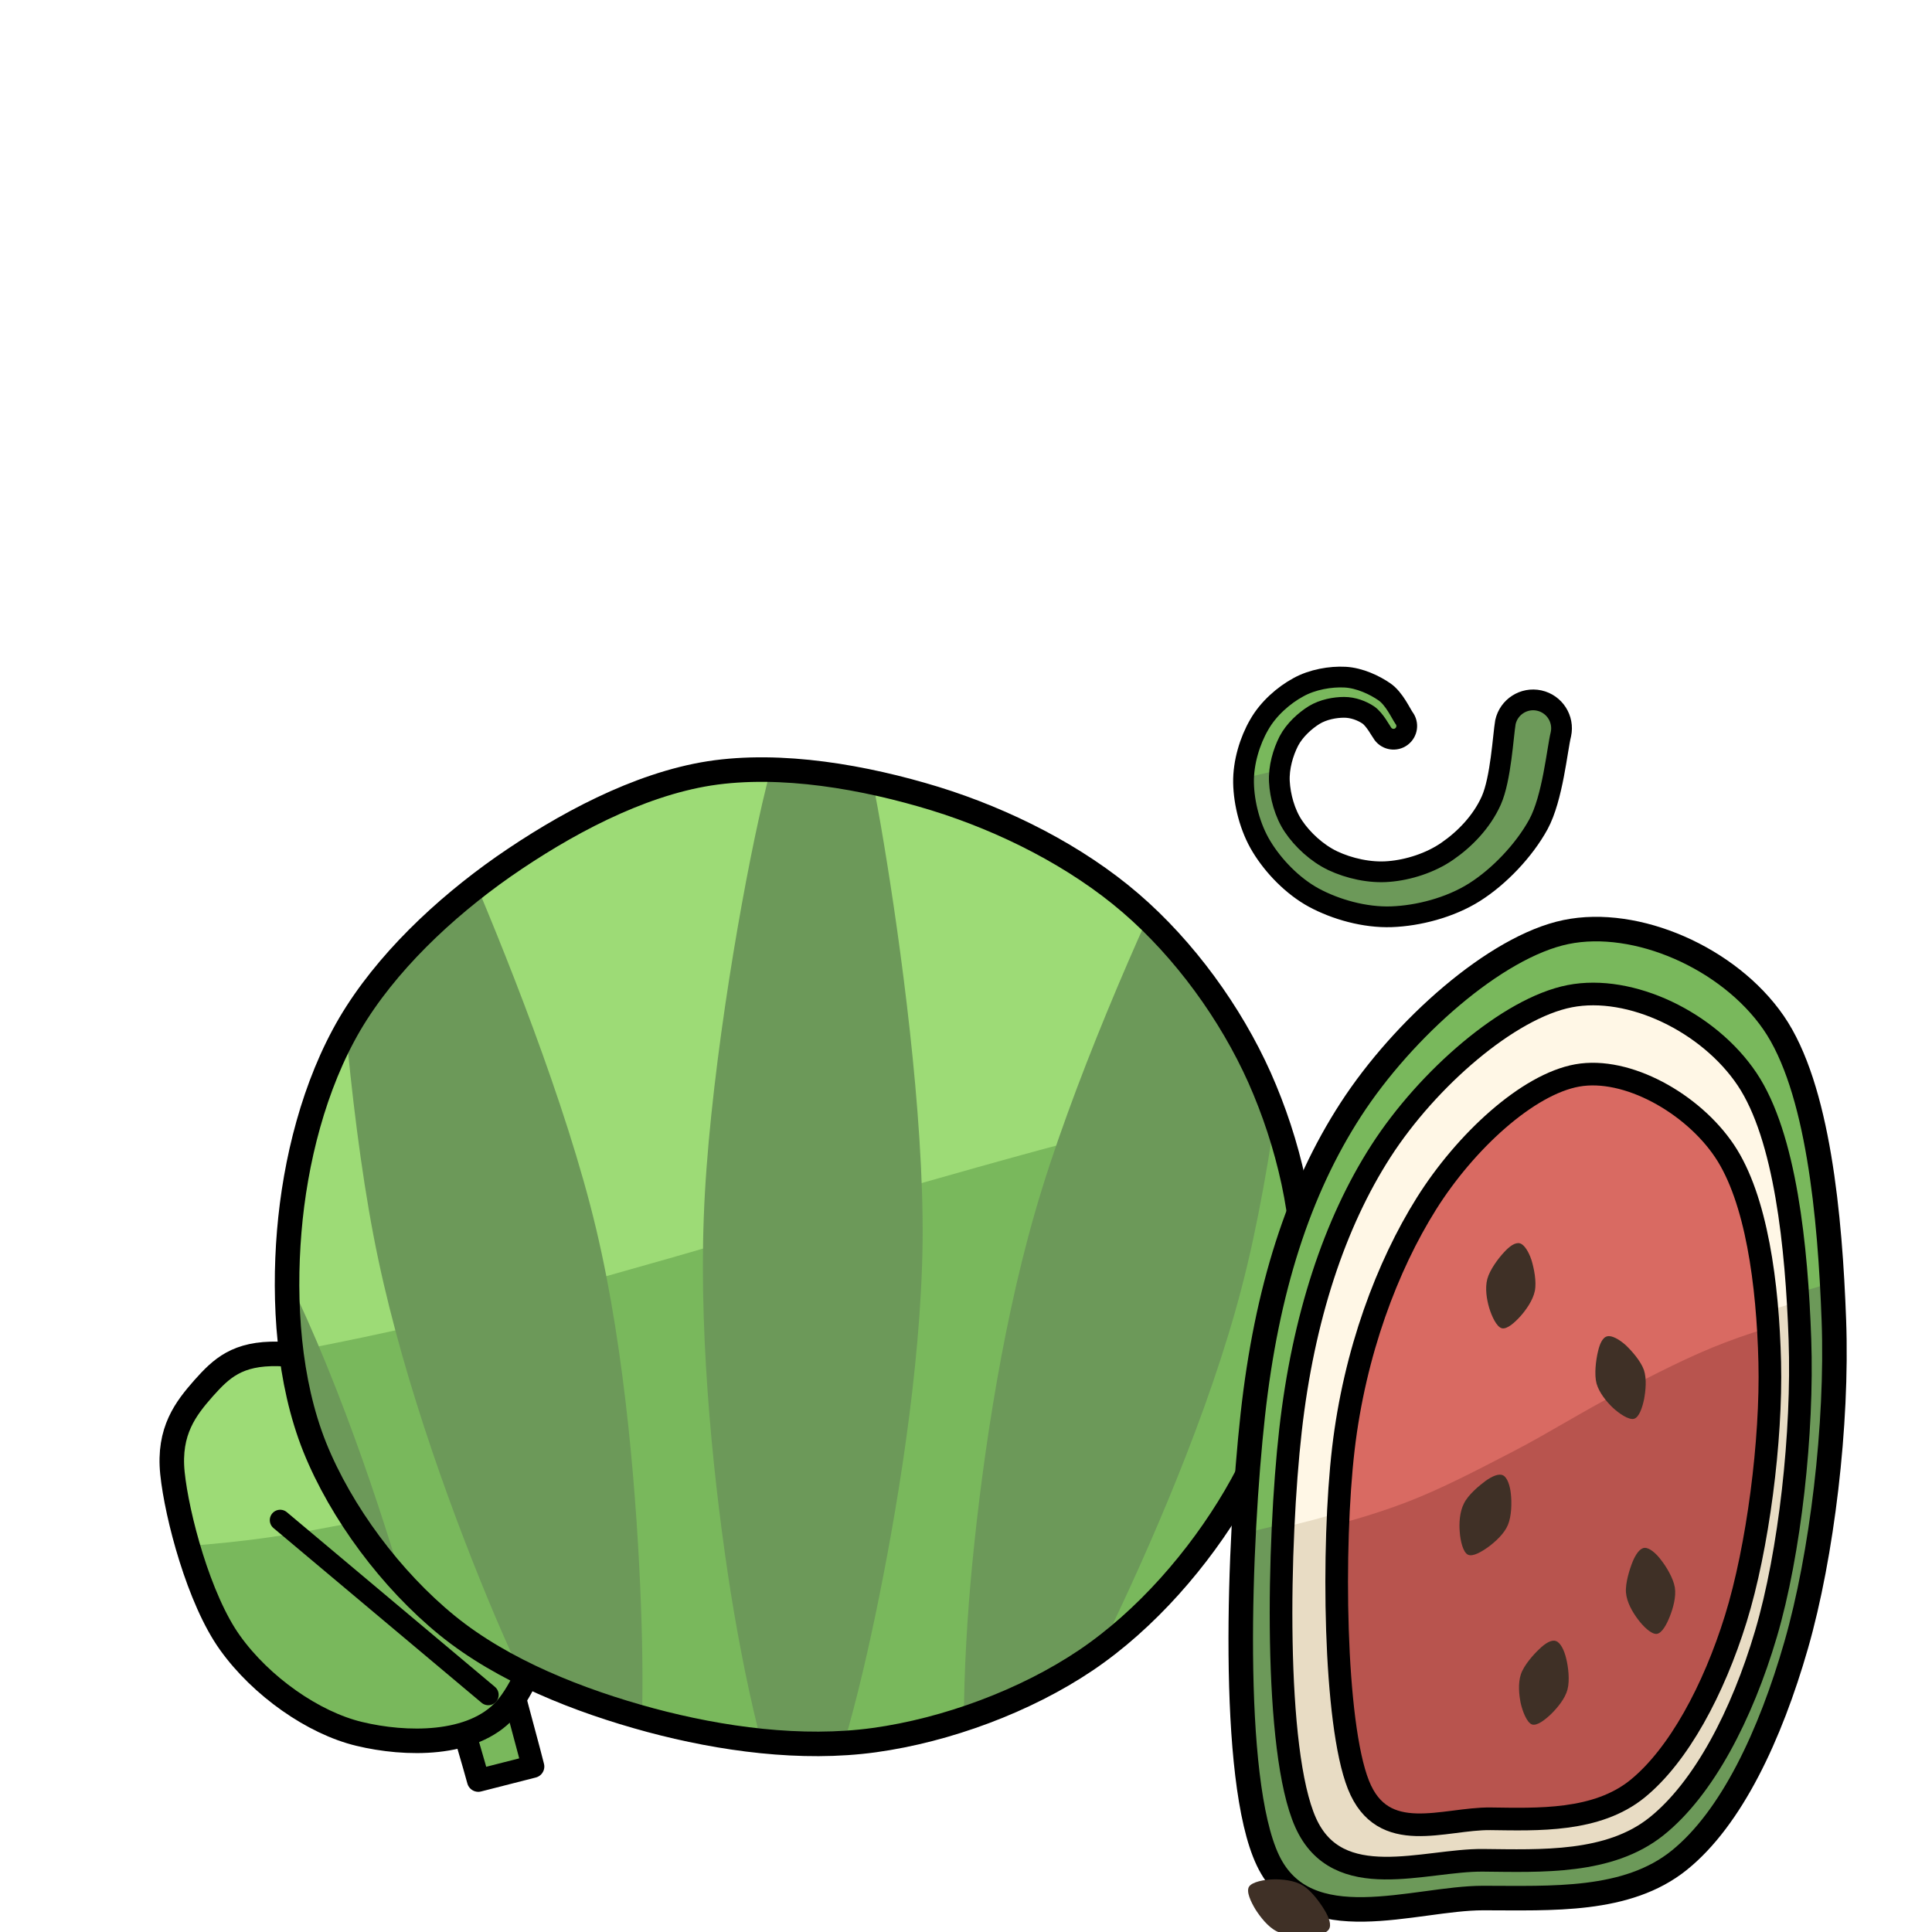
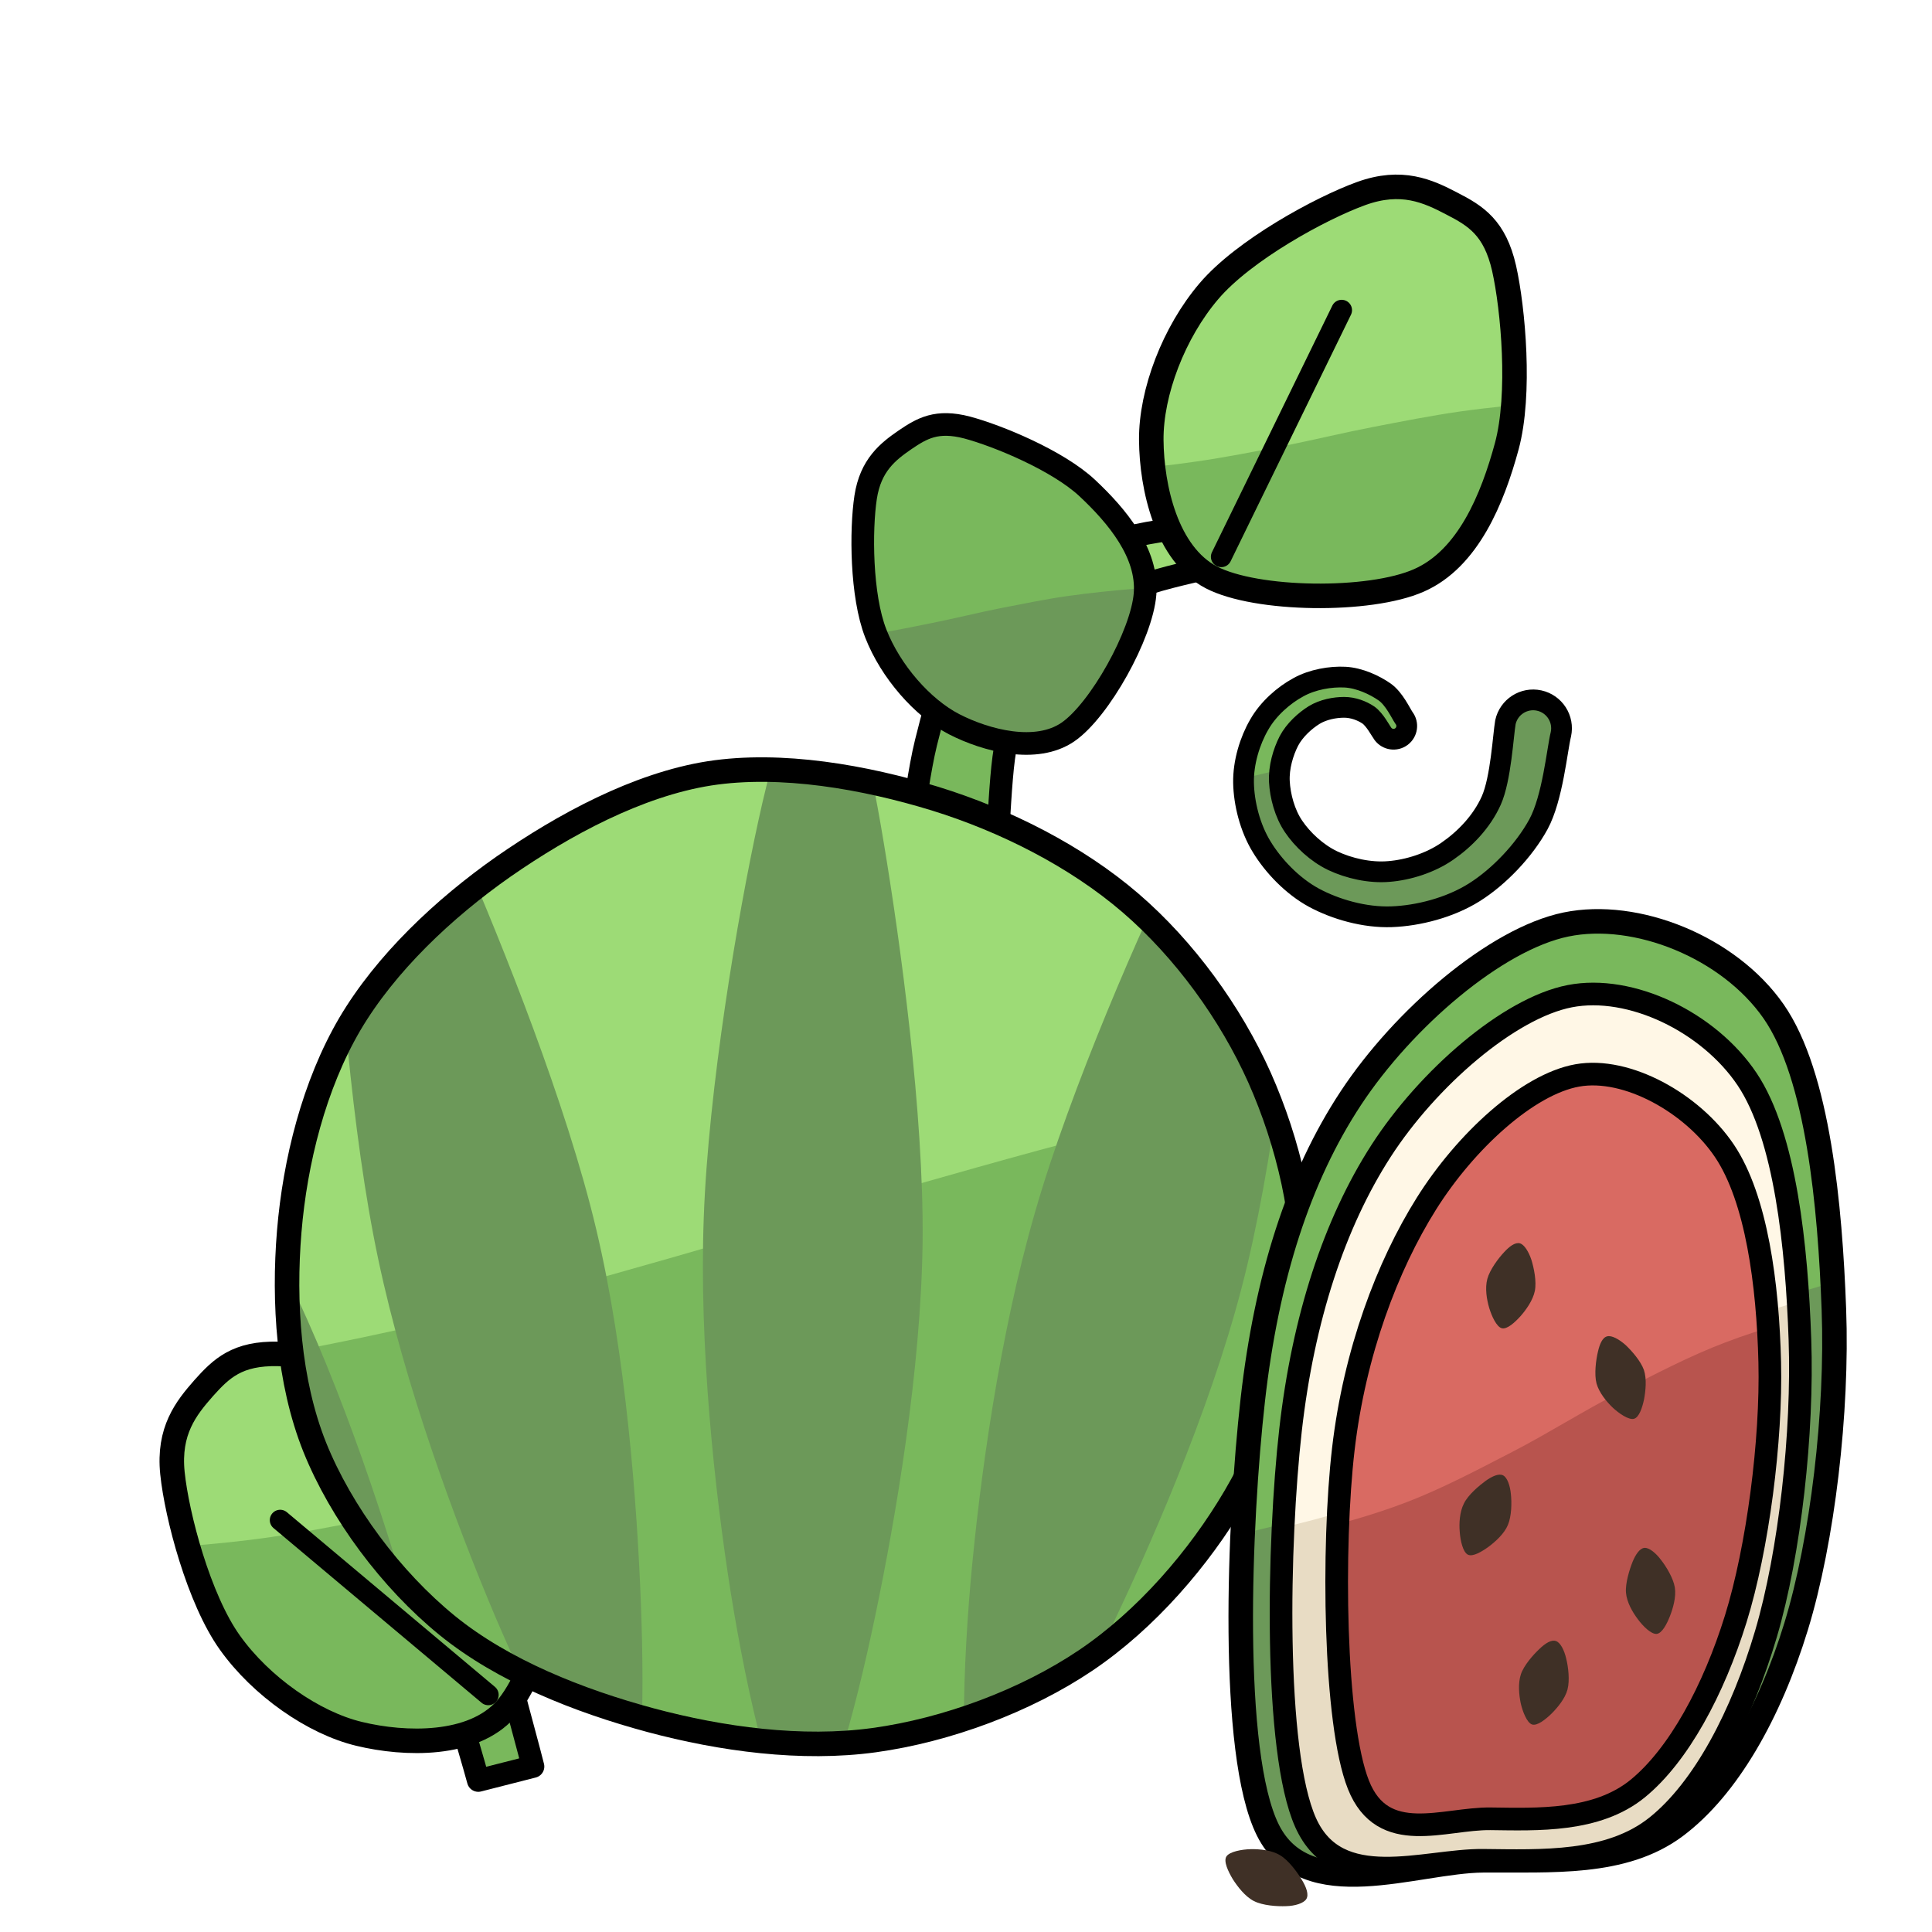
<svg xmlns="http://www.w3.org/2000/svg" width="1024" height="1024" viewBox="0 0 1024 1024">
  <defs>
    <clipPath id="k1">
      <path d="M440.6,452.4 C426.0,462.0 380.0,489.6 353.0,510.2 C326.0,530.8 299.1,551.9 278.7,575.9 C258.3,599.9 241.1,626.2 230.4,654.3 C219.8,682.4 215.3,713.2 214.7,744.6 C214.0,776.0 220.1,809.3 226.5,842.5 C233.0,875.7 249.0,926.9 253.5,943.7 L282.5,936.3 C278.4,919.7 263.6,868.4 258.0,836.7 C252.3,804.9 247.6,773.8 248.6,745.6 C249.6,717.4 254.2,691.5 264.0,667.4 C273.7,643.3 288.5,621.8 307.3,600.9 C326.1,580.1 350.9,561.2 376.9,542.3 C402.9,523.4 449.0,496.7 463.4,487.6 A21.0,21.0 0 0 0 440.6,452.4 Z" />
    </clipPath>
    <clipPath id="k2">
      <path d="M268.0,906.0 C250.4,925.7 214.8,924.9 190.4,919.0 C166.1,913.2 138.4,893.8 121.9,870.7 C105.4,847.7 93.7,803.3 91.4,780.8 C89.1,758.3 98.6,746.4 107.9,735.8 C117.3,725.3 125.7,717.1 147.5,717.6 C169.3,718.1 213.9,725.0 238.6,738.9 C263.3,752.7 290.9,772.8 295.8,800.7 C300.7,828.5 285.6,886.3 268.0,906.0 Z" />
    </clipPath>
    <clipPath id="k3">
+       <path d="M528.8,442.9 C529.4,436.0 530.3,414.3 532.0,401.7 C533.8,389.1 535.7,377.3 539.2,367.3 C542.7,357.3 546.8,349.0 552.9,341.5 C559.1,334.1 566.5,327.9 575.9,322.5 C585.3,317.1 597.1,312.8 609.5,308.9 C621.8,304.9 643.4,300.5 650.1,298.8 A11.0,11.0 0 0 0 645.9,277.2 C638.7,278.3 616.7,280.6 602.7,283.7 C588.8,286.8 574.7,290.0 562.2,295.8 C549.8,301.6 537.8,308.9 528.1,318.3 C518.4,327.7 510.5,339.8 504.3,352.3 C498.1,364.9 494.3,379.5 490.8,393.6 C487.3,407.7 484.5,429.8 483.2,437.1 Z" />
+     </clipPath>
+     <clipPath id="k4">
+       <path d="M642.0,306.0 C618.3,293.6 610.4,258.5 610.2,233.2 C610.0,207.9 622.2,176.1 640.7,154.4 C659.2,132.6 699.9,110.4 721.4,102.6 C742.9,94.8 756.9,101.3 769.5,107.9 C782.2,114.4 792.3,120.7 797.2,142.2 C802.0,163.6 806.1,209.0 798.6,236.6 C791.1,264.2 778.2,296.1 752.1,307.6 C726.0,319.2 665.7,318.4 642.0,306.0 Z" />
+     </clipPath>
+     <clipPath id="k5">
+       <path d="M566.0,388.0 C549.2,399.5 522.8,392.6 505.8,383.9 C488.9,375.2 472.0,355.8 464.2,335.8 C456.3,315.7 456.2,280.7 458.8,263.6 C461.4,246.5 470.7,239.3 479.7,233.1 C488.7,227.0 496.5,222.4 512.6,226.6 C528.7,230.9 560.6,244.0 576.3,258.7 C592.0,273.4 608.6,293.2 606.9,314.8 C605.2,336.3 582.8,376.5 566.0,388.0 Z" />
+     </clipPath>
+     <clipPath id="k6">
      <path d="M797.9,382.8 C796.7,389.7 795.5,412.9 790.4,424.3 C785.3,435.7 776.2,444.9 767.2,451.1 C758.2,457.4 746.3,461.1 736.2,461.9 C726.0,462.8 714.9,460.2 706.4,456.2 C698.0,452.2 690.3,445.0 685.6,438.0 C680.9,431.1 678.5,421.8 678.1,414.3 C677.7,406.7 680.1,398.7 683.1,392.8 C686.2,386.9 691.7,382.0 696.5,379.0 C701.4,376.0 707.6,374.9 712.4,374.9 C717.2,374.9 721.9,376.7 725.3,379.0 C728.7,381.4 731.8,387.4 733.0,389.0 A7.0,7.0 0 0 0 744.2,380.6 C742.5,378.2 739.0,370.3 733.8,366.7 C728.6,363.1 720.6,359.3 712.9,358.9 C705.3,358.5 695.6,360.1 688.1,364.3 C680.5,368.4 672.2,375.6 667.4,384.1 C662.5,392.5 658.9,404.1 659.1,414.9 C659.3,425.7 662.5,438.7 668.7,448.8 C674.9,459.0 685.0,469.6 696.4,475.8 C707.9,482.0 723.3,486.4 737.5,485.9 C751.6,485.4 768.5,481.1 781.5,472.9 C794.5,464.7 807.8,450.8 815.4,436.9 C823.0,422.9 825.3,397.2 827.3,389.2 A15.0,15.0 0 0 0 797.9,382.8 Z" />
    </clipPath>
-     <clipPath id="k4">
+     <clipPath id="k7">
      <path d="M495.6,423.3 C532.8,434.8 570.5,453.9 599.2,478.6 C627.8,503.2 652.3,537.0 667.6,571.2 C682.8,605.4 692.7,646.5 690.6,683.5 C688.4,720.5 673.9,760.5 654.7,793.3 C635.5,826.0 607.4,858.5 575.5,880.0 C543.6,901.5 501.8,917.0 463.4,922.3 C424.9,927.6 382.4,921.8 344.7,911.7 C306.9,901.5 266.6,885.6 237.0,861.5 C207.4,837.4 180.8,801.8 166.8,767.0 C152.9,732.2 150.2,690.1 153.3,652.7 C156.4,615.4 166.5,575.1 185.4,542.8 C204.4,510.6 235.2,481.5 266.9,459.3 C298.7,437.2 337.9,415.9 376.0,409.9 C414.1,404.0 458.4,411.9 495.6,423.3 Z" />
    </clipPath>
-     <clipPath id="k5">
-       <path d="M672.0,986.0 C651.7,943.3 656.7,816.3 664.0,750.0 C671.3,683.7 688.3,630.7 716.0,588.0 C743.7,545.3 792.7,501.7 830.0,494.0 C867.3,486.3 916.3,507.7 940.0,542.0 C963.7,576.3 970.0,645.0 972.0,700.0 C974.0,755.0 965.7,824.3 952.0,872.0 C938.3,919.7 917.7,963.7 890.0,986.0 C862.3,1008.3 822.3,1006.0 786.0,1006.0 C749.7,1006.0 692.3,1028.7 672.0,986.0 Z" />
+     <clipPath id="k8">
+       <path d="M672.0,970.0 C651.7,929.3 656.7,806.7 664.0,742.0 C671.3,677.3 688.3,624.0 716.0,582.0 C743.7,540.0 792.7,497.7 830.0,490.0 C867.3,482.3 916.3,502.0 940.0,536.0 C963.7,570.0 970.0,639.7 972.0,694.0 C974.0,748.3 966.0,816.3 952.0,862.0 C938.0,907.7 915.7,947.3 888.0,968.0 C860.3,988.7 822.0,985.7 786.0,986.0 C750.0,986.3 692.3,1010.7 672.0,970.0 Z" />
    </clipPath>
-     <clipPath id="k6">
+     <clipPath id="k9">
      <path d="M692.0,966.0 C675.0,928.0 677.3,817.3 684.0,758.0 C690.7,698.7 707.3,648.3 732.0,610.0 C756.7,571.7 799.7,534.3 832.0,528.0 C864.3,521.7 905.7,541.7 926.0,572.0 C946.3,602.3 952.3,661.0 954.0,710.0 C955.7,759.0 948.7,823.0 936.0,866.0 C923.3,909.0 903.0,948.0 878.0,968.0 C853.0,988.0 817.0,986.3 786.0,986.0 C755.0,985.7 709.0,1004.0 692.0,966.0 Z" />
    </clipPath>
-     <clipPath id="k7">
+     <clipPath id="k10">
      <path d="M720.0,946.0 C707.0,913.3 706.0,819.3 712.0,768.0 C718.0,716.7 735.3,671.0 756.0,638.0 C776.7,605.0 809.7,574.7 836.0,570.0 C862.3,565.3 897.0,584.7 914.0,610.0 C931.0,635.3 937.0,680.7 938.0,722.0 C939.0,763.3 931.7,820.3 920.0,858.0 C908.3,895.7 889.7,930.3 868.0,948.0 C846.3,965.7 814.7,964.3 790.0,964.0 C765.3,963.7 733.0,978.7 720.0,946.0 Z" />
    </clipPath>
  </defs>
  <path d="M440.6,452.4 C426.0,462.0 380.0,489.6 353.0,510.2 C326.0,530.8 299.1,551.9 278.7,575.9 C258.3,599.9 241.1,626.2 230.4,654.3 C219.8,682.4 215.3,713.2 214.7,744.6 C214.0,776.0 220.1,809.3 226.5,842.5 C233.0,875.7 249.0,926.9 253.5,943.7 L282.5,936.3 C278.4,919.7 263.6,868.4 258.0,836.7 C252.3,804.9 247.6,773.8 248.6,745.6 C249.6,717.4 254.2,691.5 264.0,667.4 C273.7,643.3 288.5,621.8 307.3,600.9 C326.1,580.1 350.9,561.2 376.9,542.3 C402.9,523.4 449.0,496.7 463.4,487.6 A21.0,21.0 0 0 0 440.6,452.4 Z" fill="#9ddb76" />
  <g clip-path="url(#k1)">
    <path d="M199.0,738.4 C206.3,738.2 228.1,739.2 242.7,737.2 C257.3,735.1 271.9,731.8 286.4,726.0 C301.0,720.2 315.6,711.1 330.1,702.4 C344.7,693.6 359.3,682.1 373.9,673.4 C388.4,664.6 403.0,655.7 417.6,650.0 C432.1,644.3 446.7,641.0 461.3,639.0 C475.9,637.0 497.7,638.1 505.0,637.9 L505.0,1420.0 L199.0,1420.0 Z" fill="#79b85c" />
  </g>
  <path d="M440.6,452.4 C426.0,462.0 380.0,489.6 353.0,510.2 C326.0,530.8 299.1,551.9 278.7,575.9 C258.3,599.9 241.1,626.2 230.4,654.3 C219.8,682.4 215.3,713.2 214.7,744.6 C214.0,776.0 220.1,809.3 226.5,842.5 C233.0,875.7 249.0,926.9 253.5,943.7 L282.5,936.3 C278.4,919.7 263.6,868.4 258.0,836.7 C252.3,804.9 247.6,773.8 248.6,745.6 C249.6,717.4 254.2,691.5 264.0,667.4 C273.7,643.3 288.5,621.8 307.3,600.9 C326.1,580.1 350.9,561.2 376.9,542.3 C402.9,523.4 449.0,496.7 463.4,487.6 A21.0,21.0 0 0 0 440.6,452.4 Z" fill="none" stroke="#000000" stroke-width="12" stroke-linejoin="round" stroke-linecap="round" />
  <path d="M268.0,906.0 C250.4,925.7 214.8,924.9 190.4,919.0 C166.1,913.2 138.4,893.8 121.9,870.7 C105.4,847.7 93.7,803.3 91.4,780.8 C89.1,758.3 98.6,746.4 107.9,735.8 C117.3,725.3 125.7,717.1 147.5,717.6 C169.3,718.1 213.9,725.0 238.6,738.9 C263.3,752.7 290.9,772.8 295.8,800.7 C300.7,828.5 285.6,886.3 268.0,906.0 Z" fill="#9ddb76" />
  <g clip-path="url(#k2)">
    <path d="M50.8,821.8 C58.6,821.5 81.9,820.8 97.4,819.6 C113.0,818.4 128.5,816.9 144.1,814.6 C159.6,812.4 175.1,809.3 190.7,806.3 C206.2,803.2 221.8,799.4 237.3,796.4 C252.9,793.4 268.4,790.3 283.9,788.1 C299.5,785.9 315.0,784.4 330.6,783.2 C346.1,782.0 369.4,781.4 377.2,781.0 L377.2,1004.0 L50.8,1004.0 Z" fill="#79b85c" />
  </g>
  <path d="M268.0,906.0 C250.4,925.7 214.8,924.9 190.4,919.0 C166.1,913.2 138.4,893.8 121.9,870.7 C105.4,847.7 93.7,803.3 91.4,780.8 C89.1,758.3 98.6,746.4 107.9,735.8 C117.3,725.3 125.7,717.1 147.5,717.6 C169.3,718.1 213.9,725.0 238.6,738.9 C263.3,752.7 290.9,772.8 295.8,800.7 C300.7,828.5 285.6,886.3 268.0,906.0 Z" fill="none" stroke="#000000" stroke-width="13" stroke-linejoin="round" stroke-linecap="round" />
  <path d="M258.8,898.3 L148.5,805.7" fill="none" stroke="#000000" stroke-width="11" stroke-linejoin="round" stroke-linecap="round" />
+   <path d="M528.8,442.9 C529.4,436.0 530.3,414.3 532.0,401.7 C533.8,389.1 535.7,377.3 539.2,367.3 C542.7,357.3 546.8,349.0 552.9,341.5 C559.1,334.1 566.5,327.9 575.9,322.5 C585.3,317.1 597.1,312.8 609.5,308.9 C621.8,304.9 643.4,300.5 650.1,298.8 A11.0,11.0 0 0 0 645.9,277.2 C638.7,278.3 616.7,280.6 602.7,283.7 C588.8,286.8 574.7,290.0 562.2,295.8 C549.8,301.6 537.8,308.9 528.1,318.3 C518.4,327.7 510.5,339.8 504.3,352.3 C498.1,364.9 494.3,379.5 490.8,393.6 C487.3,407.7 484.5,429.8 483.2,437.1 Z" fill="#9ddb76" />
+   <g clip-path="url(#k3)">
+     <path d="M423.0,378.0 C430.3,377.8 452.1,378.0 466.7,376.9 C481.3,375.9 495.9,374.3 510.4,371.7 C525.0,369.1 539.6,365.1 554.1,361.3 C568.7,357.4 583.3,352.4 597.9,348.6 C612.4,344.8 627.0,340.9 641.6,338.3 C656.1,335.7 670.7,334.2 685.3,333.2 C699.9,332.1 721.7,332.3 729.0,332.1 L729.0,660.0 L423.0,660.0 Z" fill="#79b85c" />
+   </g>
+   <path d="M528.8,442.9 C529.4,436.0 530.3,414.3 532.0,401.7 C533.8,389.1 535.7,377.3 539.2,367.3 C542.7,357.3 546.8,349.0 552.9,341.5 C559.1,334.1 566.5,327.9 575.9,322.5 C585.3,317.1 597.1,312.8 609.5,308.9 C621.8,304.9 643.4,300.5 650.1,298.8 A11.0,11.0 0 0 0 645.9,277.2 C638.7,278.3 616.7,280.6 602.7,283.7 C588.8,286.8 574.7,290.0 562.2,295.8 C549.8,301.6 537.8,308.9 528.1,318.3 C518.4,327.7 510.5,339.8 504.3,352.3 C498.1,364.9 494.3,379.5 490.8,393.6 C487.3,407.7 484.5,429.8 483.2,437.1 Z" fill="none" stroke="#000000" stroke-width="12" stroke-linejoin="round" stroke-linecap="round" />
+   <path d="M642.0,306.0 C618.3,293.6 610.4,258.5 610.2,233.2 C610.0,207.9 622.2,176.1 640.7,154.4 C659.2,132.6 699.9,110.4 721.4,102.6 C742.9,94.8 756.9,101.3 769.5,107.9 C782.2,114.4 792.3,120.7 797.2,142.2 C802.0,163.6 806.1,209.0 798.6,236.6 C791.1,264.2 778.2,296.1 752.1,307.6 C726.0,319.2 665.7,318.4 642.0,306.0 Z" fill="#9ddb76" />
+   <g clip-path="url(#k4)">
+     <path d="M540.8,251.8 C548.6,251.5 571.9,250.8 587.4,249.6 C603.0,248.4 618.5,246.9 634.1,244.6 C649.6,242.4 665.1,239.3 680.7,236.3 C696.2,233.2 711.8,229.4 727.3,226.4 C742.9,223.4 758.4,220.3 773.9,218.1 C789.5,215.9 805.0,214.4 820.6,213.2 C836.1,212.0 859.4,211.4 867.2,211.0 L867.2,434.0 L540.8,434.0 Z" fill="#79b85c" />
+   </g>
+   <path d="M642.0,306.0 C618.3,293.6 610.4,258.5 610.2,233.2 C610.0,207.9 622.2,176.1 640.7,154.4 C659.2,132.6 699.9,110.4 721.4,102.6 C742.9,94.8 756.9,101.3 769.5,107.9 C782.2,114.4 792.3,120.7 797.2,142.2 C802.0,163.6 806.1,209.0 798.6,236.6 C791.1,264.2 778.2,296.1 752.1,307.6 C726.0,319.2 665.7,318.4 642.0,306.0 Z" fill="none" stroke="#000000" stroke-width="13" stroke-linejoin="round" stroke-linecap="round" />
+   <path d="M647.3,295.1 L711.1,164.4" fill="none" stroke="#000000" stroke-width="11" stroke-linejoin="round" stroke-linecap="round" />
+   <path d="M566.0,388.0 C549.2,399.5 522.8,392.6 505.8,383.9 C488.9,375.2 472.0,355.8 464.2,335.8 C456.3,315.7 456.2,280.7 458.8,263.6 C461.4,246.5 470.7,239.3 479.7,233.1 C488.7,227.0 496.5,222.4 512.6,226.6 C528.7,230.9 560.6,244.0 576.3,258.7 C592.0,273.4 608.6,293.2 606.9,314.8 C605.2,336.3 582.8,376.5 566.0,388.0 Z" fill="#79b85c" />
+   <g clip-path="url(#k5)">
+     <path d="M386.2,342.5 C392.2,342.2 410.2,341.7 422.1,340.7 C434.1,339.8 446.1,338.6 458.1,336.8 C470.1,335.1 482.0,332.6 494.0,330.2 C506.0,327.8 518.0,324.8 530.0,322.4 C542.0,320.1 553.9,317.6 565.9,315.9 C577.9,314.2 589.9,313.0 601.9,312.0 C613.8,311.1 631.8,310.6 637.8,310.3 L637.8,486.0 L386.2,486.0 Z" fill="#6c9959" />
+   </g>
+   <path d="M566.0,388.0 C549.2,399.5 522.8,392.6 505.8,383.9 C488.9,375.2 472.0,355.8 464.2,335.8 C456.3,315.7 456.2,280.7 458.8,263.6 C461.4,246.5 470.7,239.3 479.7,233.1 C488.7,227.0 496.5,222.4 512.6,226.6 C528.7,230.9 560.6,244.0 576.3,258.7 C592.0,273.4 608.6,293.2 606.9,314.8 C605.2,336.3 582.8,376.5 566.0,388.0 Z" fill="none" stroke="#000000" stroke-width="12" stroke-linejoin="round" stroke-linecap="round" />
  <path d="M797.9,382.8 C796.7,389.7 795.5,412.9 790.4,424.3 C785.3,435.7 776.2,444.9 767.2,451.1 C758.2,457.4 746.3,461.1 736.2,461.9 C726.0,462.8 714.9,460.2 706.4,456.2 C698.0,452.2 690.3,445.0 685.6,438.0 C680.9,431.1 678.5,421.8 678.1,414.3 C677.7,406.7 680.1,398.7 683.1,392.8 C686.2,386.9 691.7,382.0 696.5,379.0 C701.4,376.0 707.6,374.9 712.4,374.9 C717.2,374.9 721.9,376.7 725.3,379.0 C728.7,381.4 731.8,387.4 733.0,389.0 A7.0,7.0 0 0 0 744.2,380.6 C742.5,378.2 739.0,370.3 733.8,366.7 C728.6,363.1 720.6,359.3 712.9,358.9 C705.3,358.5 695.6,360.1 688.1,364.3 C680.5,368.4 672.2,375.6 667.4,384.1 C662.5,392.5 658.9,404.1 659.1,414.9 C659.3,425.7 662.5,438.7 668.7,448.8 C674.9,459.0 685.0,469.6 696.4,475.8 C707.9,482.0 723.3,486.4 737.5,485.9 C751.6,485.4 768.5,481.1 781.5,472.9 C794.5,464.7 807.8,450.8 815.4,436.9 C823.0,422.9 825.3,397.2 827.3,389.2 A15.0,15.0 0 0 0 797.9,382.8 Z" fill="#79b85c" />
-   <g clip-path="url(#k3)">
+   <g clip-path="url(#k6)">
    <path d="M565.6,422.2 C573.0,421.8 595.4,421.2 610.3,419.7 C625.2,418.2 640.1,416.2 655.0,413.3 C669.9,410.3 684.8,406.2 699.7,402.1 C714.6,398.1 729.4,392.9 744.3,388.9 C759.2,384.8 774.1,380.7 789.0,377.8 C803.9,374.9 818.8,373.0 833.7,371.5 C848.6,370.1 871.0,369.4 878.4,369.0 L878.4,678.0 L565.6,678.0 Z" fill="#6c9959" />
  </g>
  <path d="M797.9,382.8 C796.7,389.7 795.5,412.9 790.4,424.3 C785.3,435.7 776.2,444.9 767.2,451.1 C758.2,457.4 746.3,461.1 736.2,461.9 C726.0,462.8 714.9,460.2 706.4,456.2 C698.0,452.2 690.3,445.0 685.6,438.0 C680.9,431.1 678.5,421.8 678.1,414.3 C677.7,406.7 680.1,398.7 683.1,392.8 C686.2,386.9 691.7,382.0 696.5,379.0 C701.4,376.0 707.6,374.9 712.4,374.9 C717.2,374.9 721.9,376.7 725.3,379.0 C728.7,381.4 731.8,387.4 733.0,389.0 A7.0,7.0 0 0 0 744.2,380.6 C742.5,378.2 739.0,370.3 733.8,366.7 C728.6,363.1 720.6,359.3 712.9,358.9 C705.3,358.5 695.6,360.1 688.1,364.3 C680.5,368.4 672.2,375.6 667.4,384.1 C662.5,392.5 658.9,404.1 659.1,414.9 C659.3,425.7 662.5,438.7 668.7,448.8 C674.9,459.0 685.0,469.6 696.4,475.8 C707.9,482.0 723.3,486.4 737.5,485.9 C751.6,485.4 768.5,481.1 781.5,472.9 C794.5,464.7 807.8,450.8 815.4,436.9 C823.0,422.9 825.3,397.2 827.3,389.2 A15.0,15.0 0 0 0 797.9,382.8 Z" fill="none" stroke="#000000" stroke-width="11" stroke-linejoin="round" stroke-linecap="round" />
  <path d="M495.6,423.3 C532.8,434.8 570.5,453.9 599.2,478.6 C627.8,503.2 652.3,537.0 667.6,571.2 C682.8,605.4 692.7,646.5 690.6,683.5 C688.4,720.5 673.9,760.5 654.7,793.3 C635.5,826.0 607.4,858.5 575.5,880.0 C543.6,901.5 501.8,917.0 463.4,922.3 C424.9,927.6 382.4,921.8 344.7,911.7 C306.9,901.5 266.6,885.6 237.0,861.5 C207.4,837.4 180.8,801.8 166.8,767.0 C152.9,732.2 150.2,690.1 153.3,652.7 C156.4,615.4 166.5,575.1 185.4,542.8 C204.4,510.6 235.2,481.5 266.9,459.3 C298.7,437.2 337.9,415.9 376.0,409.9 C414.1,404.0 458.4,411.9 495.6,423.3 Z" fill="#9ddb76" />
-   <g clip-path="url(#k4)">
+   <g clip-path="url(#k7)">
    <path d="M-35.6,744.8 C-13.9,741.8 51.2,734.2 94.6,727.0 C138.0,719.8 181.4,711.7 224.7,701.7 C268.1,691.7 311.5,679.2 354.9,666.9 C398.3,654.6 441.7,640.2 485.1,628.0 C528.5,615.7 571.9,603.3 615.3,593.3 C658.6,583.3 702.0,575.3 745.4,568.1 C788.8,561.0 853.9,553.4 875.6,550.5 L875.6,1436.0 L-35.6,1436.0 Z" fill="#79b85c" />
    <path d="M234.0,968.0 C221.8,972.2 176.2,919.2 143.4,875.7 C110.7,832.3 67.4,768.7 37.6,707.3 C7.7,645.9 -22.1,556.4 -35.8,507.6 C-49.5,458.7 -55.6,417.4 -44.8,414.0 C-34.0,410.7 -2.9,445.6 28.8,487.2 C60.6,528.9 114.5,603.2 145.8,663.8 C177.2,724.4 202.1,800.0 216.8,850.7 C231.5,901.4 246.2,963.8 234.0,968.0 Z" fill="#6c9959" />
    <path d="M328.0,968.0 C315.1,969.1 283.7,906.6 262.4,856.6 C241.2,806.5 214.6,734.3 200.5,667.5 C186.3,600.8 179.1,506.7 177.6,456.0 C176.1,405.2 180.2,363.7 191.5,363.0 C202.8,362.4 224.5,403.8 245.2,451.9 C266.0,500.0 300.3,585.1 316.0,651.5 C331.8,717.9 337.7,797.3 339.7,850.1 C341.7,902.8 340.9,966.9 328.0,968.0 Z" fill="#6c9959" />
    <path d="M424.0,968.0 C411.2,965.9 395.9,897.7 387.3,844.0 C378.8,790.3 370.5,713.8 373.0,645.6 C375.4,577.4 391.1,484.4 402.0,434.8 C412.8,385.2 426.8,345.9 437.9,348.0 C449.0,350.1 460.0,395.5 468.5,447.2 C477.1,498.9 489.7,589.8 489.0,658.0 C488.2,726.2 474.7,804.7 463.9,856.4 C453.1,908.1 436.8,970.1 424.0,968.0 Z" fill="#6c9959" />
    <path d="M520.0,968.0 C508.1,962.9 509.7,893.0 514.4,838.8 C519.2,784.6 529.6,708.4 548.5,642.8 C567.3,577.2 605.1,490.8 627.6,445.3 C650.1,399.8 673.2,365.1 683.5,369.8 C693.8,374.5 693.5,421.3 689.2,473.4 C685.0,525.6 675.3,616.9 658.0,682.9 C640.8,748.9 608.7,821.9 585.7,869.4 C562.7,916.9 531.9,973.1 520.0,968.0 Z" fill="#6c9959" />
    <path d="M610.0,968.0 C599.7,960.2 618.1,892.7 635.8,841.3 C653.6,789.9 682.1,718.4 716.3,659.4 C750.5,600.3 808.0,525.6 840.9,486.9 C873.7,448.2 904.5,420.1 913.4,427.1 C922.2,434.1 910.6,479.5 893.8,529.1 C877.1,578.7 845.6,664.9 812.9,724.8 C780.2,784.6 731.4,847.7 697.6,888.2 C663.8,928.7 620.3,975.8 610.0,968.0 Z" fill="#6c9959" />
  </g>
  <path d="M495.6,423.3 C532.8,434.8 570.5,453.9 599.2,478.6 C627.8,503.2 652.3,537.0 667.6,571.2 C682.8,605.4 692.7,646.5 690.6,683.5 C688.4,720.5 673.9,760.5 654.7,793.3 C635.5,826.0 607.4,858.5 575.5,880.0 C543.6,901.5 501.8,917.0 463.4,922.3 C424.9,927.6 382.4,921.8 344.7,911.7 C306.9,901.5 266.6,885.6 237.0,861.5 C207.4,837.4 180.8,801.8 166.8,767.0 C152.9,732.2 150.2,690.1 153.3,652.7 C156.4,615.4 166.5,575.1 185.4,542.8 C204.4,510.6 235.2,481.5 266.9,459.3 C298.7,437.2 337.9,415.9 376.0,409.9 C414.1,404.0 458.4,411.9 495.6,423.3 Z" fill="none" stroke="#000000" stroke-width="13" stroke-linejoin="round" stroke-linecap="round" />
-   <path d="M672.0,986.0 C651.7,943.3 656.7,816.3 664.0,750.0 C671.3,683.7 688.3,630.7 716.0,588.0 C743.7,545.3 792.7,501.7 830.0,494.0 C867.3,486.3 916.3,507.7 940.0,542.0 C963.7,576.3 970.0,645.0 972.0,700.0 C974.0,755.0 965.7,824.3 952.0,872.0 C938.3,919.7 917.7,963.7 890.0,986.0 C862.3,1008.3 822.3,1006.0 786.0,1006.0 C749.7,1006.0 692.3,1028.7 672.0,986.0 Z" fill="#79b85c" />
-   <g clip-path="url(#k5)">
+   <path d="M672.0,970.0 C651.7,929.3 656.7,806.7 664.0,742.0 C671.3,677.3 688.3,624.0 716.0,582.0 C743.7,540.0 792.7,497.7 830.0,490.0 C867.3,482.3 916.3,502.0 940.0,536.0 C963.7,570.0 970.0,639.7 972.0,694.0 C974.0,748.3 966.0,816.3 952.0,862.0 C938.0,907.7 915.7,947.3 888.0,968.0 C860.3,988.7 822.0,985.7 786.0,986.0 C750.0,986.3 692.3,1010.7 672.0,970.0 Z" fill="#79b85c" />
+   <g clip-path="url(#k8)">
    <path d="M575.0,825.0 C587.1,823.4 623.6,820.2 647.9,815.1 C672.1,810.1 696.4,803.8 720.7,794.9 C745.0,786.0 769.3,773.8 793.6,761.8 C817.9,749.8 842.1,734.9 866.4,723.0 C890.7,711.0 915.0,698.9 939.3,690.0 C963.6,681.2 987.9,675.0 1012.1,670.0 C1036.4,665.1 1072.9,661.9 1085.0,660.3 L1085.0,1510.0 L575.0,1510.0 Z" fill="#6c9959" />
  </g>
-   <path d="M672.0,986.0 C651.7,943.3 656.7,816.3 664.0,750.0 C671.3,683.7 688.3,630.7 716.0,588.0 C743.7,545.3 792.7,501.7 830.0,494.0 C867.3,486.3 916.3,507.7 940.0,542.0 C963.7,576.3 970.0,645.0 972.0,700.0 C974.0,755.0 965.7,824.3 952.0,872.0 C938.3,919.7 917.7,963.7 890.0,986.0 C862.3,1008.3 822.3,1006.0 786.0,1006.0 C749.7,1006.0 692.3,1028.7 672.0,986.0 Z" fill="none" stroke="#000000" stroke-width="13" stroke-linejoin="round" stroke-linecap="round" />
+   <path d="M672.0,970.0 C651.7,929.3 656.7,806.7 664.0,742.0 C671.3,677.3 688.3,624.0 716.0,582.0 C743.7,540.0 792.7,497.7 830.0,490.0 C867.3,482.3 916.3,502.0 940.0,536.0 C963.7,570.0 970.0,639.7 972.0,694.0 C974.0,748.3 966.0,816.3 952.0,862.0 C938.0,907.7 915.7,947.3 888.0,968.0 C860.3,988.7 822.0,985.7 786.0,986.0 C750.0,986.3 692.3,1010.7 672.0,970.0 Z" fill="none" stroke="#000000" stroke-width="13" stroke-linejoin="round" stroke-linecap="round" />
  <path d="M692.0,966.0 C675.0,928.0 677.3,817.3 684.0,758.0 C690.7,698.7 707.3,648.3 732.0,610.0 C756.7,571.7 799.7,534.3 832.0,528.0 C864.3,521.7 905.7,541.7 926.0,572.0 C946.3,602.3 952.3,661.0 954.0,710.0 C955.7,759.0 948.7,823.0 936.0,866.0 C923.3,909.0 903.0,948.0 878.0,968.0 C853.0,988.0 817.0,986.3 786.0,986.0 C755.0,985.7 709.0,1004.0 692.0,966.0 Z" fill="#fff7e6" />
-   <g clip-path="url(#k6)">
+   <g clip-path="url(#k9)">
    <path d="M605.6,820.8 C616.3,819.3 648.3,816.4 669.7,811.8 C691.1,807.3 712.5,801.6 733.8,793.5 C755.2,785.5 776.6,774.4 797.9,763.6 C819.3,752.8 840.7,739.3 862.1,728.5 C883.4,717.7 904.8,706.7 926.2,698.8 C947.5,690.8 968.9,685.2 990.3,680.7 C1011.7,676.2 1043.7,673.3 1054.4,671.9 L1054.4,1440.0 L605.6,1440.0 Z" fill="#e8dcc4" />
  </g>
  <path d="M692.0,966.0 C675.0,928.0 677.3,817.3 684.0,758.0 C690.7,698.7 707.3,648.3 732.0,610.0 C756.7,571.7 799.7,534.3 832.0,528.0 C864.3,521.7 905.7,541.7 926.0,572.0 C946.3,602.3 952.3,661.0 954.0,710.0 C955.7,759.0 948.7,823.0 936.0,866.0 C923.3,909.0 903.0,948.0 878.0,968.0 C853.0,988.0 817.0,986.3 786.0,986.0 C755.0,985.7 709.0,1004.0 692.0,966.0 Z" fill="none" stroke="#000000" stroke-width="12" stroke-linejoin="round" stroke-linecap="round" />
  <path d="M720.0,946.0 C707.0,913.3 706.0,819.3 712.0,768.0 C718.0,716.7 735.3,671.0 756.0,638.0 C776.7,605.0 809.7,574.7 836.0,570.0 C862.3,565.3 897.0,584.7 914.0,610.0 C931.0,635.3 937.0,680.7 938.0,722.0 C939.0,763.3 931.7,820.3 920.0,858.0 C908.3,895.7 889.7,930.3 868.0,948.0 C846.3,965.7 814.7,964.3 790.0,964.0 C765.3,963.7 733.0,978.7 720.0,946.0 Z" fill="#d96a62" />
-   <g clip-path="url(#k7)">
+   <g clip-path="url(#k10)">
    <path d="M632.8,820.5 C642.2,819.2 670.4,816.6 689.1,812.6 C707.9,808.5 726.7,803.4 745.5,796.2 C764.3,789.0 783.0,779.1 801.8,769.4 C820.6,759.7 839.4,747.7 858.2,738.1 C877.0,728.4 895.7,718.6 914.5,711.5 C933.3,704.3 952.1,699.3 970.9,695.3 C989.6,691.3 1017.8,688.8 1027.2,687.4 L1027.2,1374.0 L632.8,1374.0 Z" fill="#b8544e" />
  </g>
  <path d="M720.0,946.0 C707.0,913.3 706.0,819.3 712.0,768.0 C718.0,716.7 735.3,671.0 756.0,638.0 C776.7,605.0 809.7,574.7 836.0,570.0 C862.3,565.3 897.0,584.7 914.0,610.0 C931.0,635.3 937.0,680.7 938.0,722.0 C939.0,763.3 931.7,820.3 920.0,858.0 C908.3,895.7 889.7,930.3 868.0,948.0 C846.3,965.7 814.7,964.3 790.0,964.0 C765.3,963.7 733.0,978.7 720.0,946.0 Z" fill="none" stroke="#000000" stroke-width="12" stroke-linejoin="round" stroke-linecap="round" />
  <path d="M796.0,704.0 C793.2,703.3 790.6,697.5 789.3,693.2 C788.0,688.8 787.0,682.8 788.3,677.9 C789.6,673.0 794.2,666.9 797.1,663.8 C800.0,660.6 803.1,658.3 805.6,659.0 C808.0,659.7 810.3,663.6 811.7,667.8 C813.0,672.0 814.5,679.2 813.5,684.2 C812.5,689.2 808.8,694.3 805.9,697.6 C802.9,700.9 798.8,704.7 796.0,704.0 Z" fill="#3f3026" />
  <path d="M866.0,752.0 C863.2,752.7 858.0,749.1 854.7,746.0 C851.5,742.9 847.6,738.2 846.2,733.3 C844.9,728.4 845.9,720.8 846.9,716.6 C847.8,712.5 849.3,708.9 851.8,708.3 C854.2,707.6 858.2,709.9 861.5,712.8 C864.7,715.8 869.6,721.3 871.3,726.1 C872.9,730.9 872.2,737.2 871.4,741.6 C870.5,745.9 868.8,751.3 866.0,752.0 Z" fill="#3f3026" />
  <path d="M778.0,824.0 C775.4,822.7 774.0,816.5 773.7,812.0 C773.3,807.5 773.6,801.4 775.9,796.9 C778.1,792.3 784.0,787.4 787.4,784.9 C790.9,782.4 794.5,780.8 796.7,782.0 C798.9,783.1 800.4,787.5 800.8,791.9 C801.3,796.3 801.2,803.6 799.2,808.3 C797.3,812.9 792.5,817.2 789.0,819.8 C785.4,822.4 780.6,825.3 778.0,824.0 Z" fill="#3f3026" />
  <path d="M878.0,866.0 C875.1,866.2 870.7,861.8 868.0,858.1 C865.3,854.5 862.2,849.2 861.8,844.1 C861.4,839.1 863.7,831.8 865.3,827.8 C866.9,823.9 869.1,820.6 871.6,820.4 C874.1,820.2 877.7,823.2 880.3,826.7 C883.0,830.1 886.9,836.4 887.7,841.4 C888.5,846.4 886.7,852.5 885.1,856.6 C883.5,860.7 880.9,865.8 878.0,866.0 Z" fill="#3f3026" />
  <path d="M812.0,914.0 C809.3,913.1 807.0,907.1 806.0,902.7 C805.1,898.3 804.5,892.2 806.1,887.4 C807.7,882.6 812.8,876.9 815.9,874.0 C819.0,871.0 822.3,868.9 824.7,869.8 C827.1,870.6 829.1,874.7 830.1,879.0 C831.2,883.3 832.1,890.6 830.8,895.5 C829.5,900.4 825.4,905.2 822.3,908.3 C819.1,911.4 814.7,914.9 812.0,914.0 Z" fill="#3f3026" />
-   <path d="M662.0,1000.0 C663.6,997.4 670.2,996.2 674.9,996.1 C679.7,996.0 686.1,996.6 690.6,999.4 C695.1,1002.1 699.8,1008.6 702.1,1012.5 C704.4,1016.3 705.8,1020.2 704.4,1022.5 C703.0,1024.8 698.3,1026.2 693.7,1026.3 C689.0,1026.5 681.3,1026.0 676.6,1023.6 C671.9,1021.2 667.9,1015.9 665.4,1012.0 C663.0,1008.0 660.4,1002.6 662.0,1000.0 Z" fill="#3f3026" />
+   <path d="M650.0,984.0 C651.6,981.4 658.2,980.2 662.9,980.1 C667.7,980.0 674.1,980.6 678.6,983.4 C683.1,986.1 687.8,992.6 690.1,996.5 C692.4,1000.3 693.8,1004.2 692.4,1006.5 C691.0,1008.8 686.3,1010.2 681.7,1010.3 C677.0,1010.5 669.3,1010.0 664.6,1007.6 C659.9,1005.2 655.9,999.9 653.4,996.0 C651.0,992.0 648.4,986.6 650.0,984.0 Z" fill="#3f3026" />
</svg>
